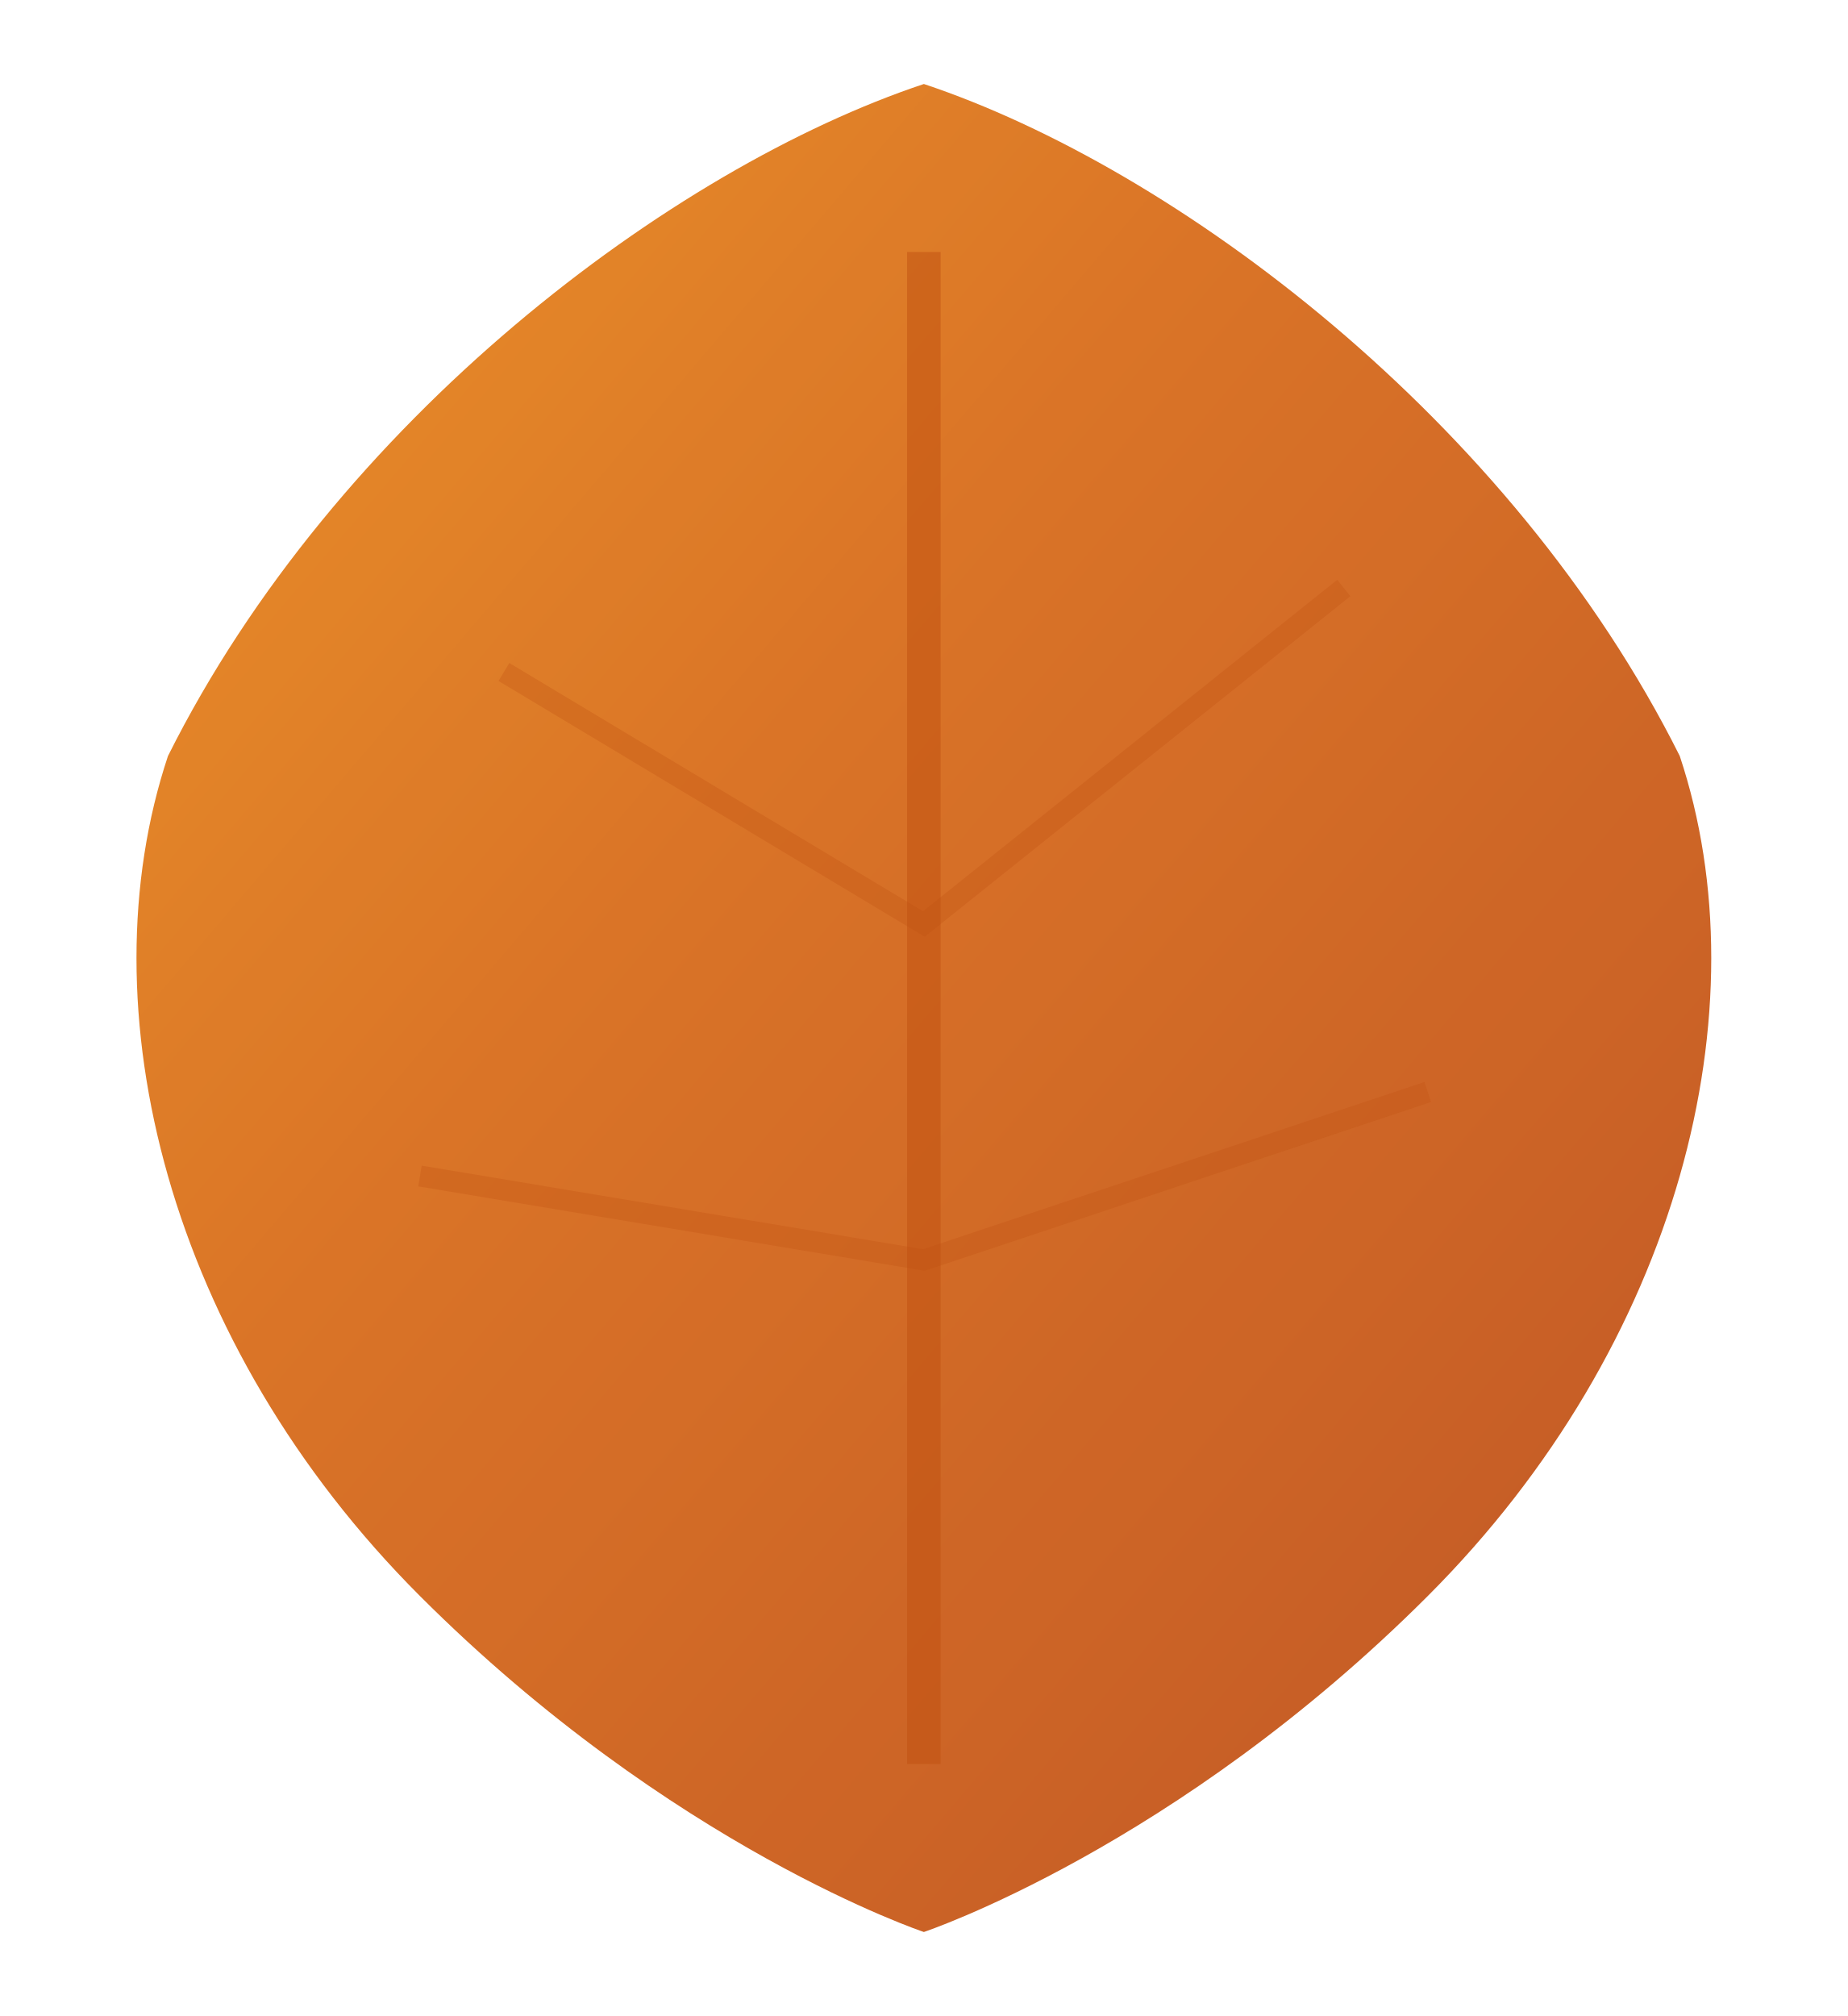
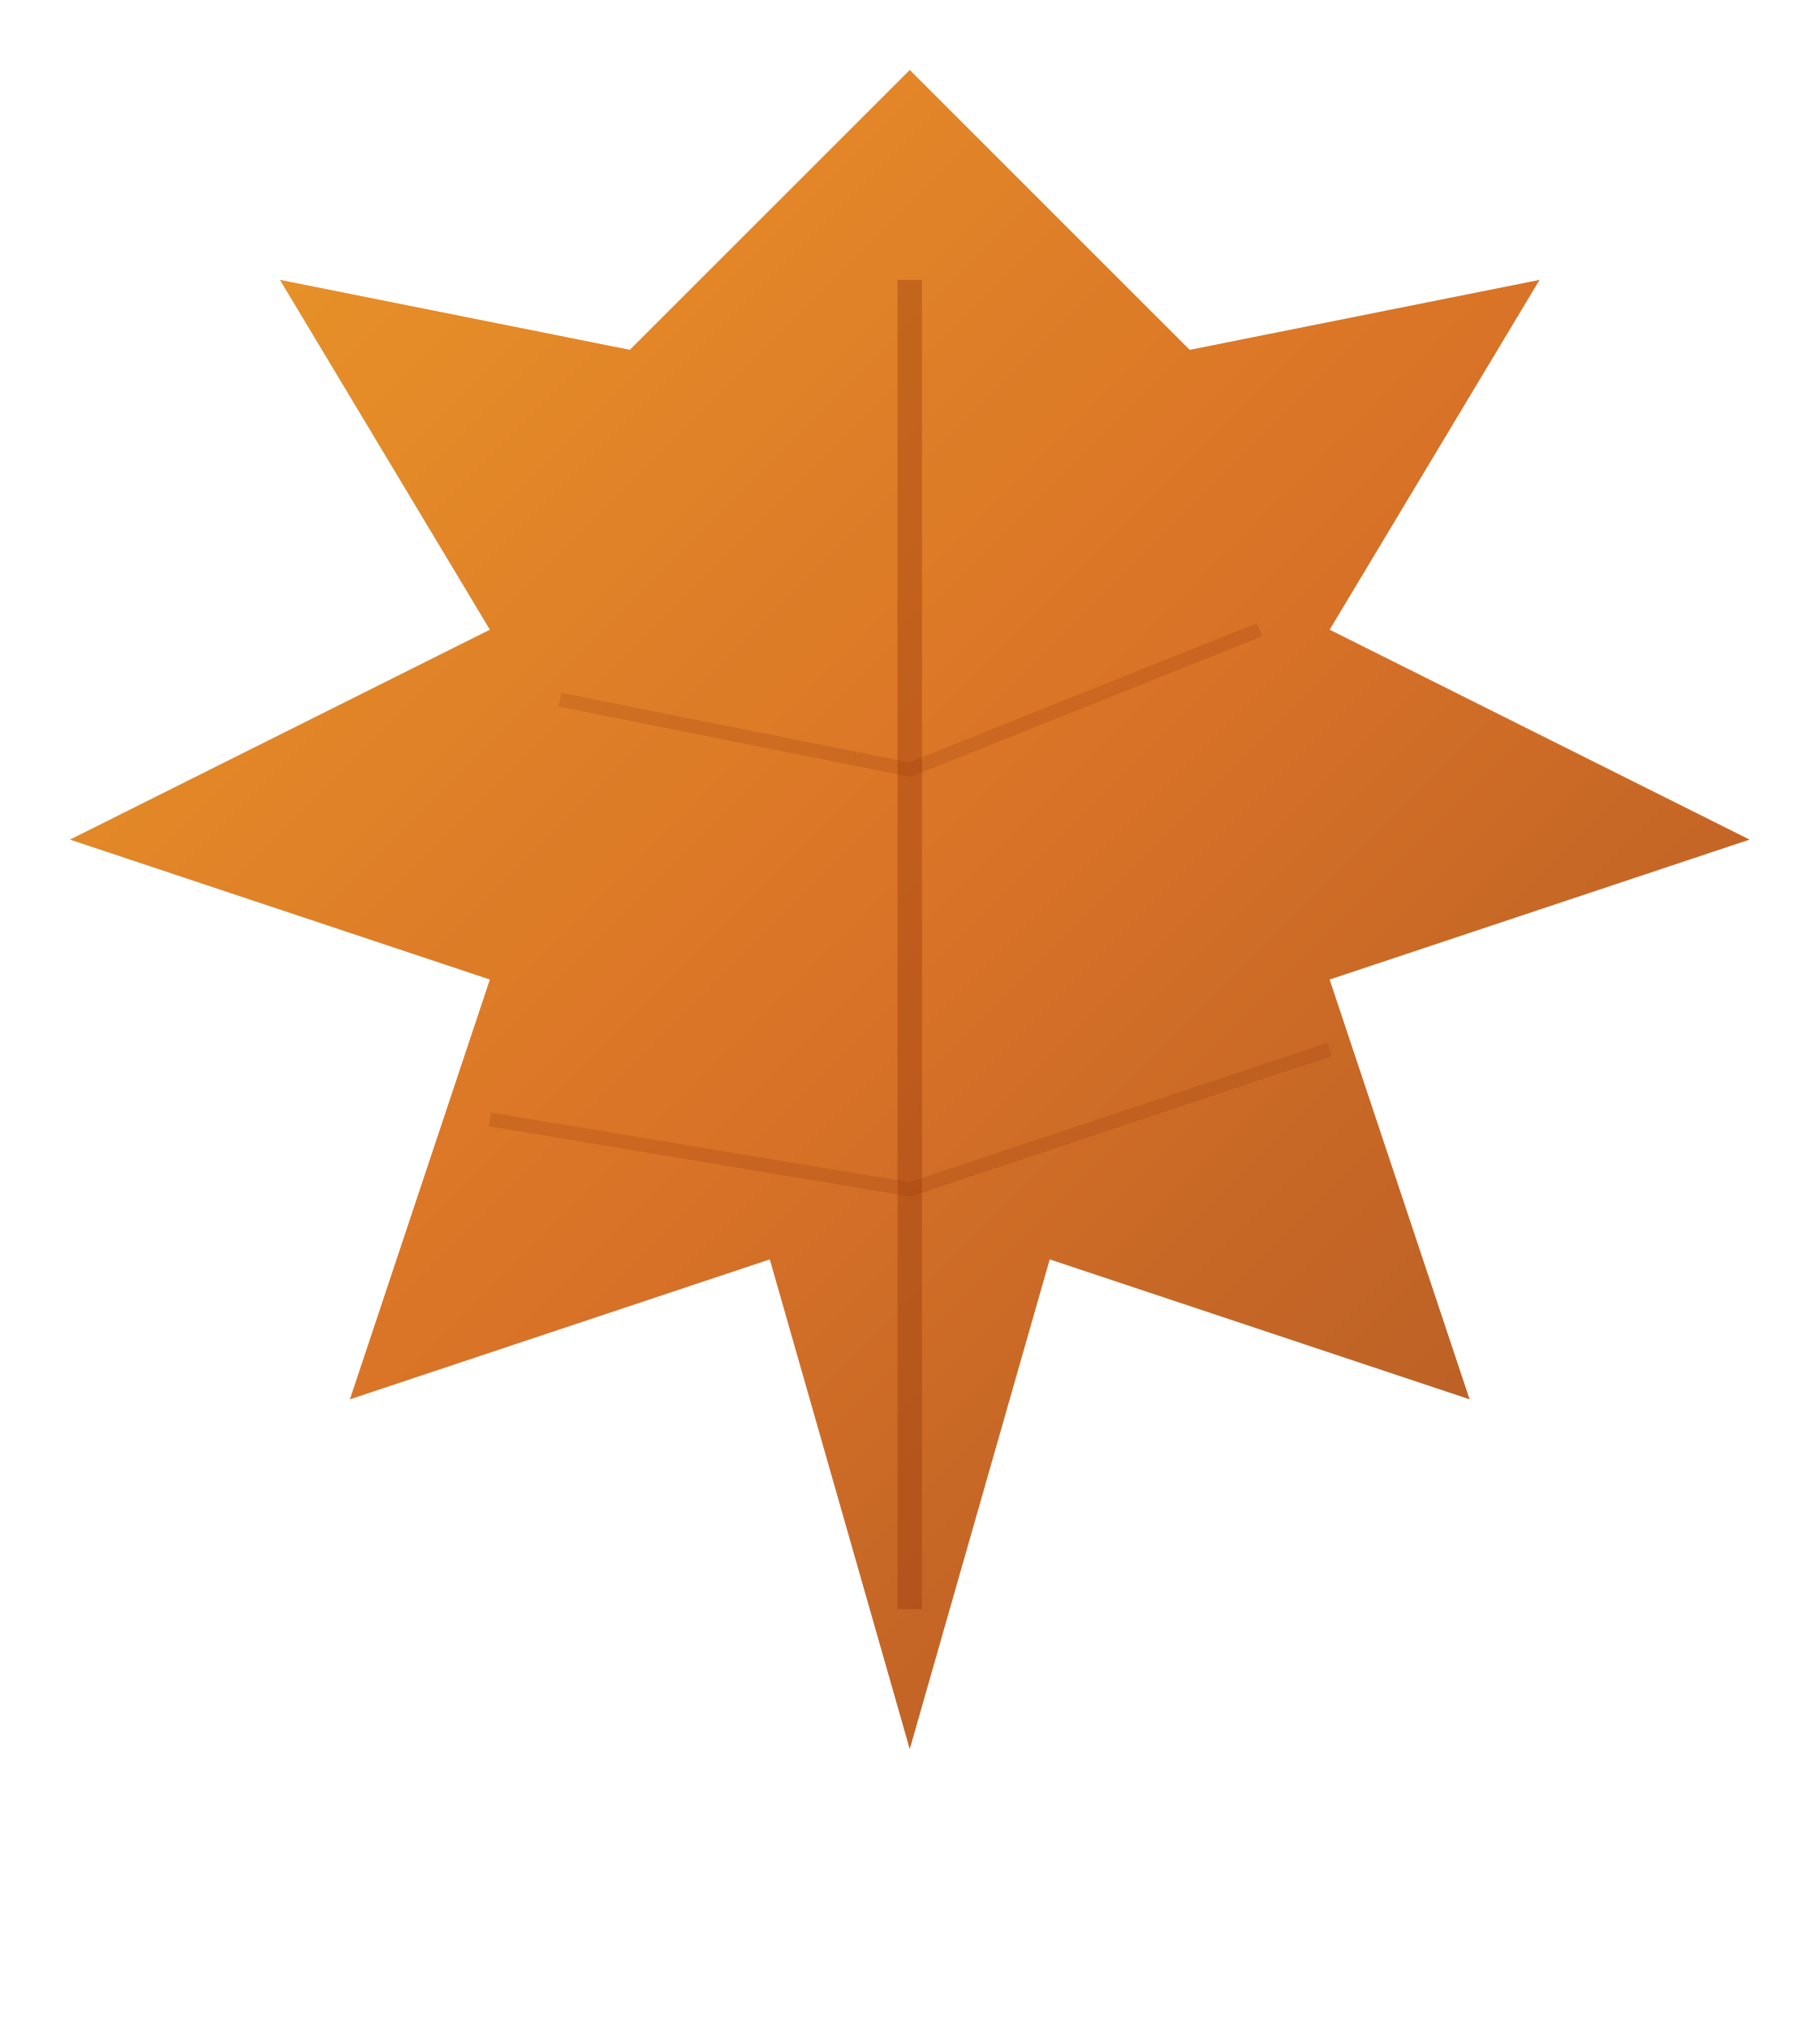
- <svg xmlns="http://www.w3.org/2000/svg" viewBox="0 0 44 48" width="44" height="48">
+ <svg xmlns="http://www.w3.org/2000/svg" viewBox="0 0 52 58" width="52" height="58">
  <defs>
-     <linearGradient id="al1" x1="0%" y1="0%" x2="100%" y2="100%">
-       <stop offset="0%" stop-color="#e8840c" />
-       <stop offset="40%" stop-color="#d4600a" />
-       <stop offset="100%" stop-color="#b84008" />
+     <linearGradient id="a1" x1="0%" y1="0%" x2="100%" y2="100%">
+       <stop offset="0%" stop-color="#e88c0c" />
+       <stop offset="50%" stop-color="#d4600a" />
+       <stop offset="100%" stop-color="#a04008" />
    </linearGradient>
  </defs>
-   <path d="M22 2 C28 4, 36 10, 40 18 C42 24, 40 32, 34 38 C28 44, 22 46, 22 46 C22 46, 16 44, 10 38 C4 32, 2 24, 4 18 C8 10, 16 4, 22 2Z" fill="url(#al1)" opacity="0.88" />
-   <path d="M22 6 L22 42" stroke="#c05010" stroke-width="0.8" fill="none" opacity="0.5" />
-   <path d="M12 16 L22 22 L32 14" stroke="#c05010" stroke-width="0.5" fill="none" opacity="0.3" />
-   <path d="M10 28 L22 30 L34 26" stroke="#c05010" stroke-width="0.5" fill="none" opacity="0.3" />
+   <path d="M26 2 L34 10 L44 8 L38 18 L50 24 L38 28 L42 40 L30 36 L26 50 L22 36 L10 40 L14 28 L2 24 L14 18 L8 8 L18 10Z" fill="url(#a1)" opacity="0.88" />
+   <path d="M26 8 L26 46" stroke="#903008" stroke-width="0.7" fill="none" opacity="0.35" />
+   <path d="M16 20 L26 22 L36 18" stroke="#903008" stroke-width="0.4" fill="none" opacity="0.2" />
+   <path d="M14 32 L26 34 L38 30" stroke="#903008" stroke-width="0.4" fill="none" opacity="0.2" />
</svg>
